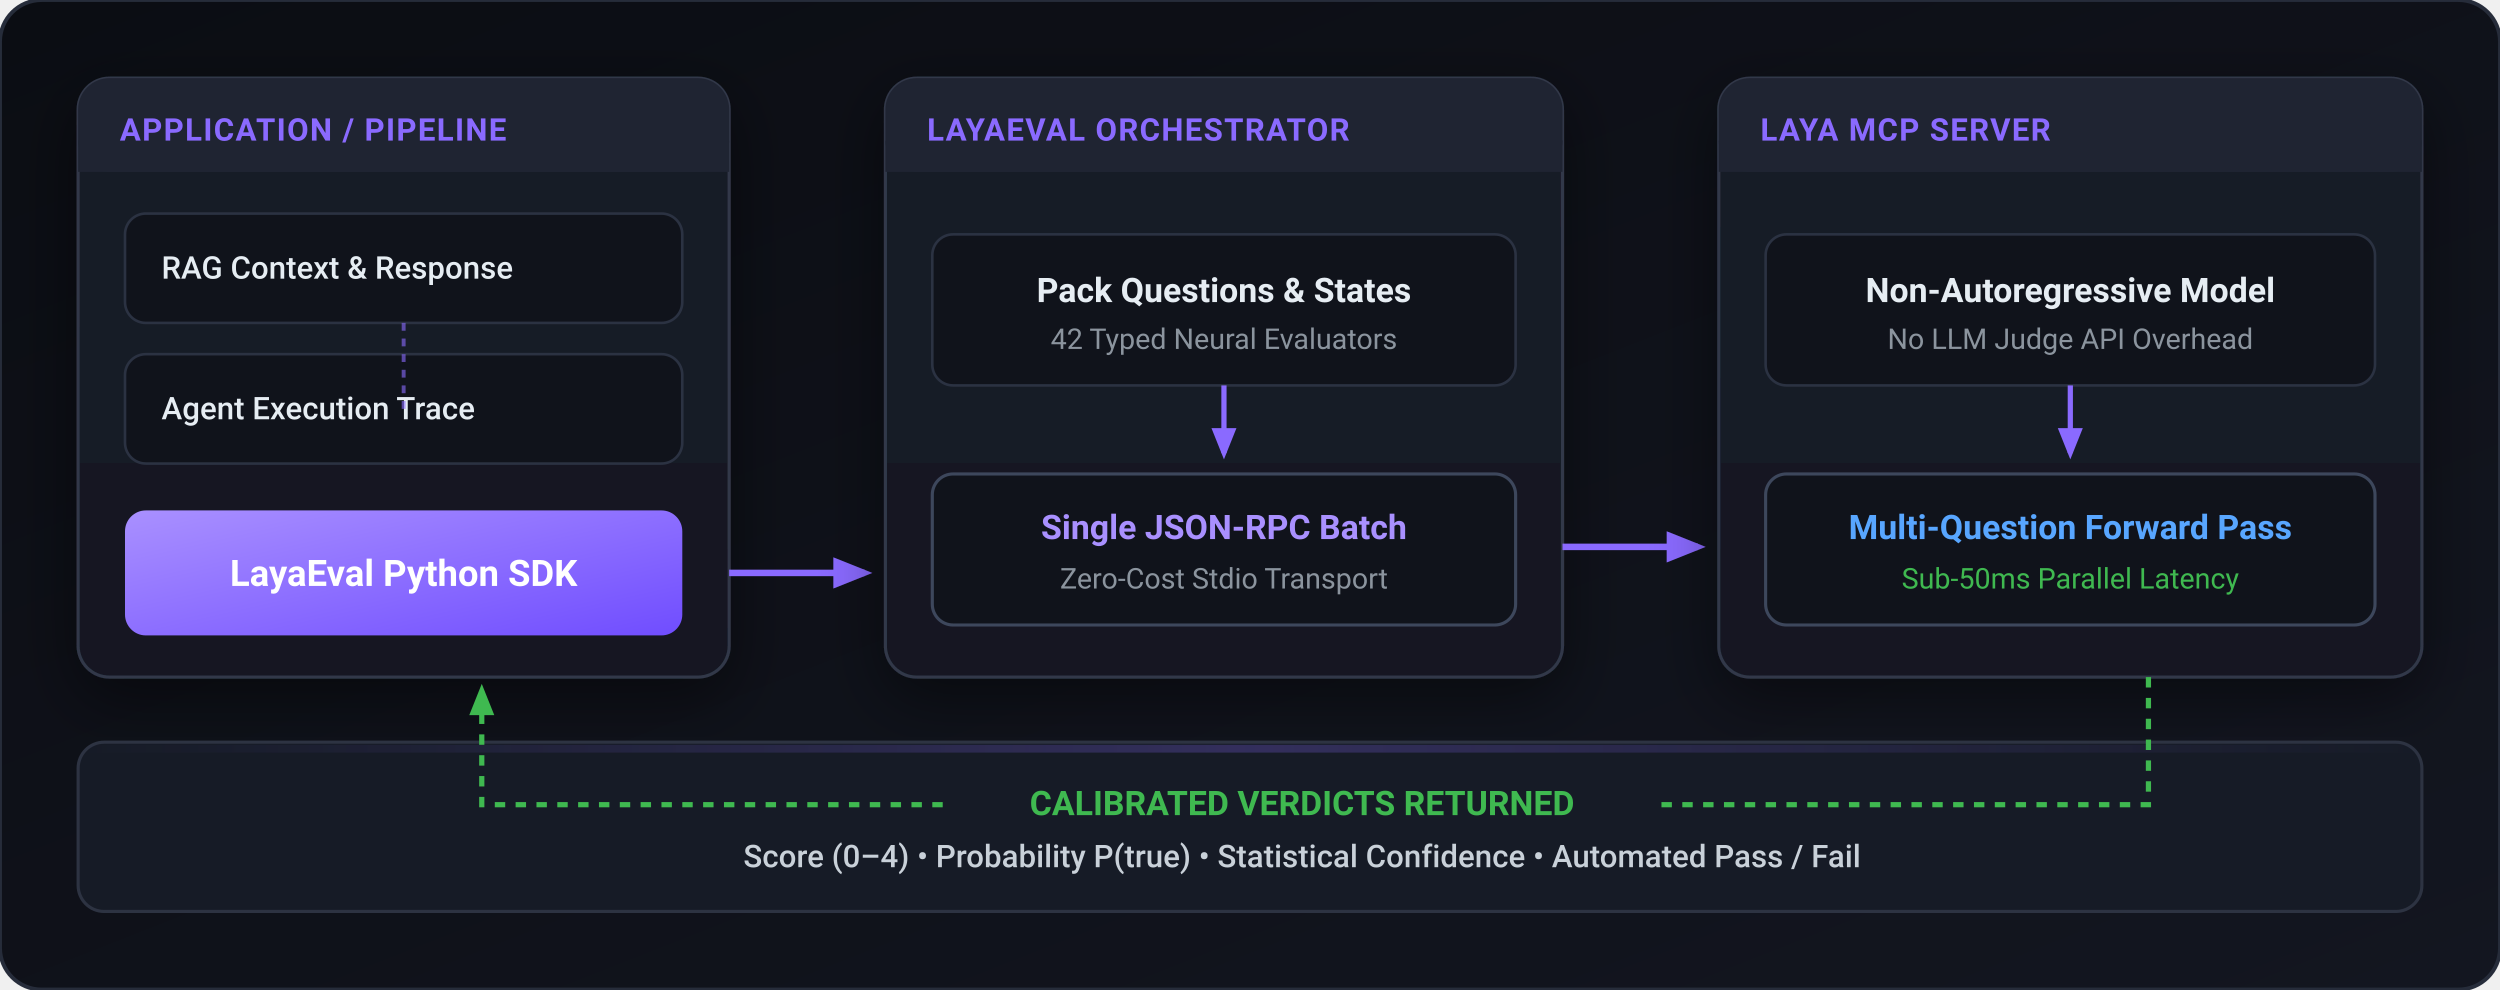
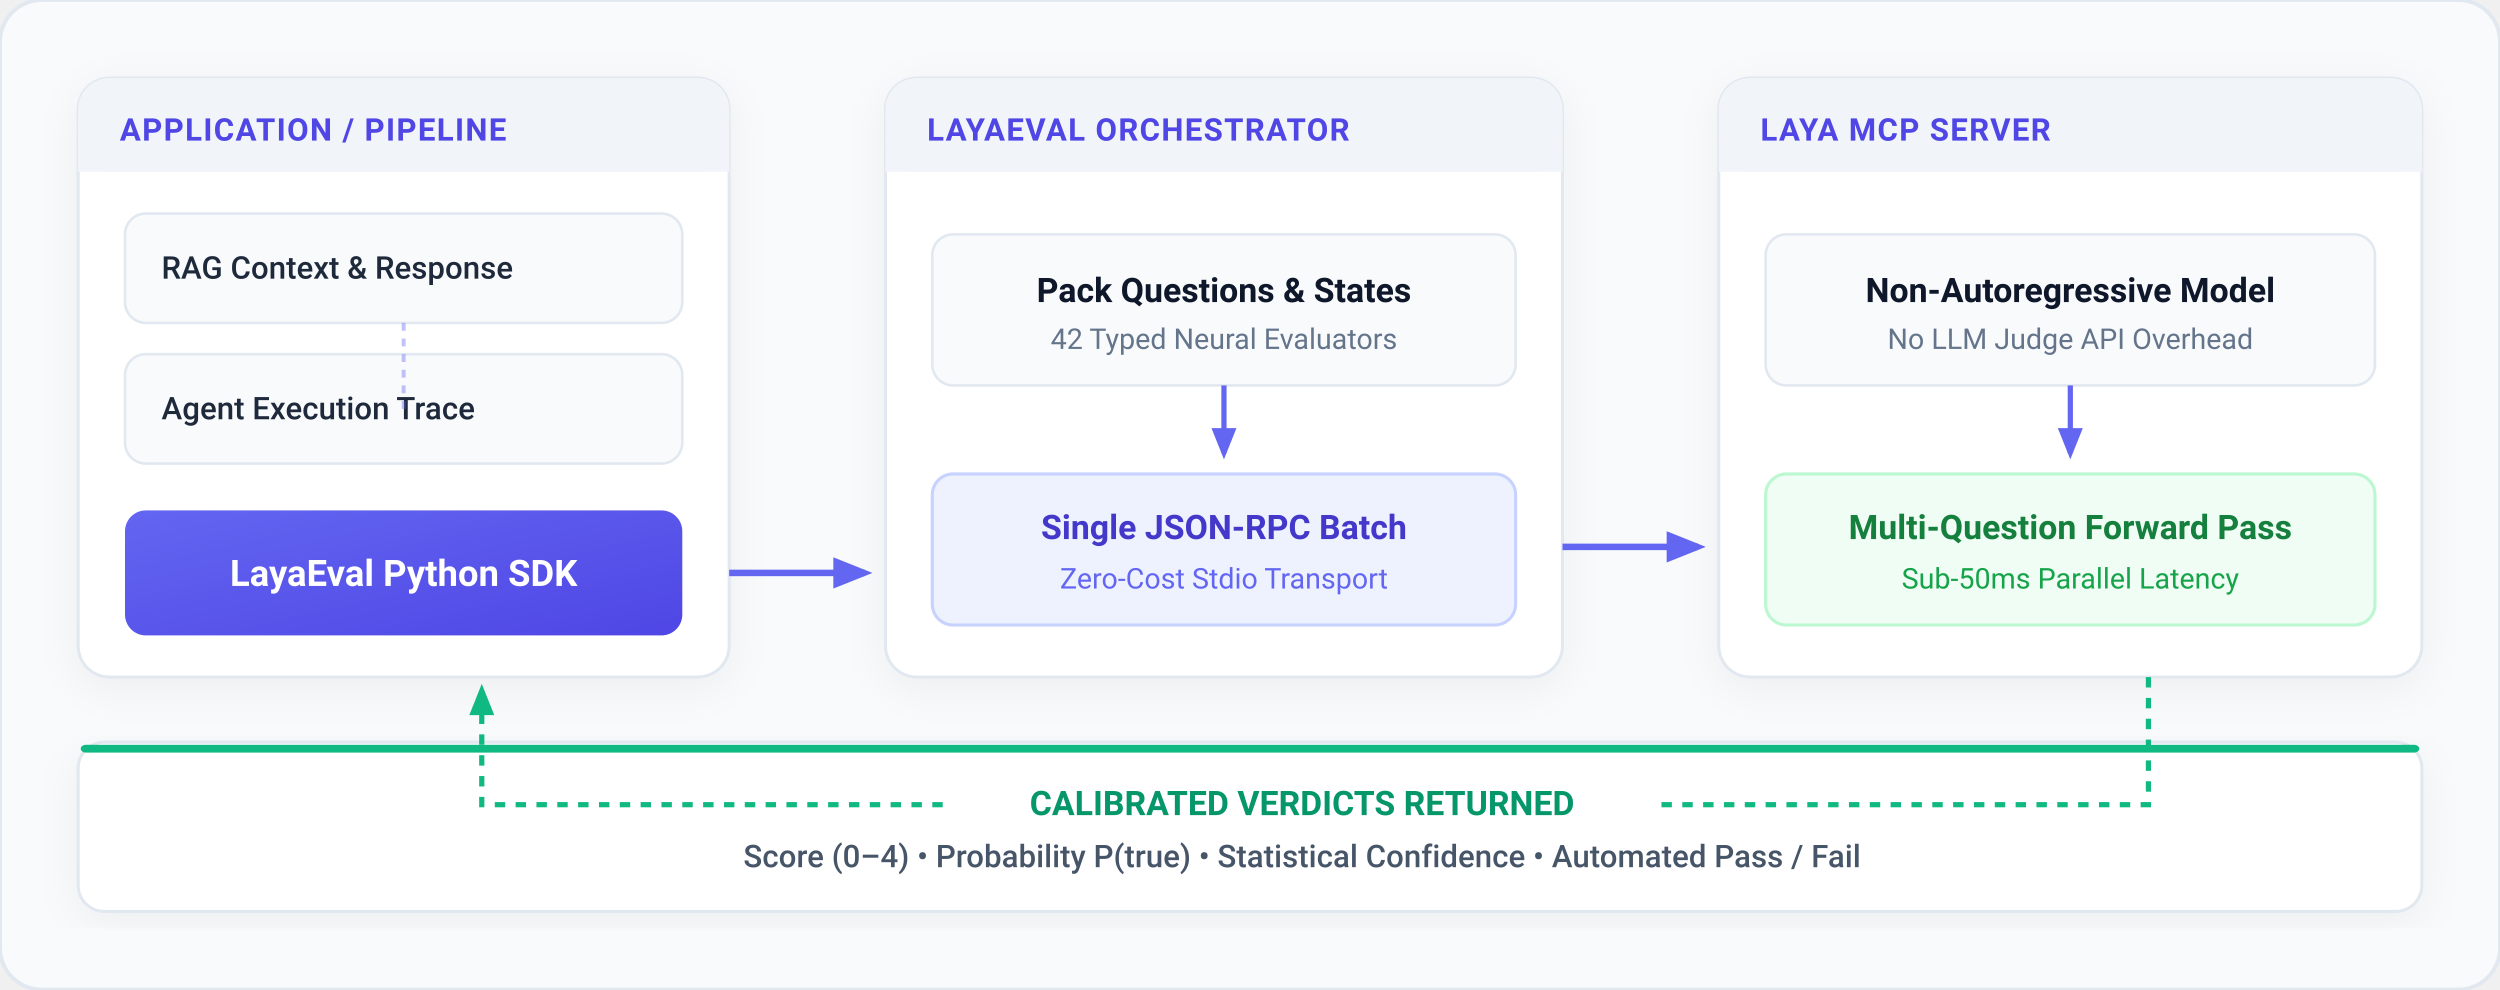
<svg xmlns="http://www.w3.org/2000/svg" viewBox="0 0 960 380" width="100%" height="100%">
  <defs>
-     <linearGradient id="bgGrad" x1="0%" y1="0%" x2="100%" y2="100%">
-       <stop offset="0%" stop-color="#0B0D13" />
-       <stop offset="100%" stop-color="#131620" />
-     </linearGradient>
    <linearGradient id="purpleGrad" x1="0%" y1="0%" x2="100%" y2="100%">
-       <stop offset="0%" stop-color="#A990FF" />
-       <stop offset="100%" stop-color="#704DFF" />
-     </linearGradient>
-     <linearGradient id="cardGrad" x1="0%" y1="0%" x2="0%" y2="100%">
-       <stop offset="0%" stop-color="#1A1E29" />
-       <stop offset="100%" stop-color="#141722" />
-     </linearGradient>
-     <linearGradient id="sheenGrad" x1="0%" y1="0%" x2="100%" y2="0%">
-       <stop offset="0%" stop-color="#8A6AFF" stop-opacity="0" />
-       <stop offset="50%" stop-color="#8A6AFF" stop-opacity="0.25" />
-       <stop offset="100%" stop-color="#8A6AFF" stop-opacity="0" />
+       <stop offset="0%" stop-color="#6366F1" />
+       <stop offset="100%" stop-color="#4F46E5" />
    </linearGradient>
    <marker id="arrow" viewBox="0 0 10 10" refX="8" refY="5" markerWidth="6" markerHeight="6" orient="auto-start-reverse">
-       <path d="M 0 1 L 10 5 L 0 9 z" fill="#8A6AFF" />
+       <path d="M 0 1 L 10 5 L 0 9 z" fill="#6366F1" />
    </marker>
    <marker id="arrowGreen" viewBox="0 0 10 10" refX="8" refY="5" markerWidth="6" markerHeight="6" orient="auto-start-reverse">
-       <path d="M 0 1 L 10 5 L 0 9 z" fill="#3FB950" />
+       <path d="M 0 1 L 10 5 L 0 9 z" fill="#10B981" />
    </marker>
    <filter id="cardShadow" x="-10%" y="-10%" width="120%" height="120%">
-       <feDropShadow dx="0" dy="8" stdDeviation="12" flood-color="#000000" flood-opacity="0.45" />
+       <feDropShadow dx="0" dy="4" stdDeviation="8" flood-color="#0F172A" flood-opacity="0.05" />
    </filter>
  </defs>
-   <rect width="960" height="380" rx="16" fill="url(#bgGrad)" stroke="#262C3A" stroke-width="1.5" />
+   <rect width="960" height="380" rx="16" fill="#F8FAFC" stroke="#E2E8F0" stroke-width="1.5" />
  <g transform="translate(30, 30)">
-     <rect width="250" height="230" rx="12" fill="url(#cardGrad)" stroke="#303848" stroke-width="1.2" filter="url(#cardShadow)" />
-     <rect width="250" height="36" rx="12" fill="#1F2432" />
-     <rect y="24" width="250" height="12" fill="#1F2432" />
-     <text x="16" y="24" font-family="-apple-system, BlinkMacSystemFont, 'Segoe UI', Roboto, Helvetica, Arial, sans-serif" font-size="12" font-weight="700" fill="#8A6AFF" letter-spacing="0.5">APPLICATION / PIPELINE</text>
-     <rect x="18" y="52" width="214" height="42" rx="8" fill="#10131B" stroke="#2B3242" stroke-width="1" />
-     <text x="32" y="77" font-family="-apple-system, BlinkMacSystemFont, 'Segoe UI', Roboto, Helvetica, Arial, sans-serif" font-size="12" font-weight="500" fill="#E6EDF3">RAG Context &amp; Response</text>
-     <rect x="18" y="106" width="214" height="42" rx="8" fill="#10131B" stroke="#2B3242" stroke-width="1" />
-     <text x="32" y="131" font-family="-apple-system, BlinkMacSystemFont, 'Segoe UI', Roboto, Helvetica, Arial, sans-serif" font-size="12" font-weight="500" fill="#E6EDF3">Agent Execution Trace</text>
+     <rect width="250" height="230" rx="12" fill="#FFFFFF" stroke="#E2E8F0" stroke-width="1.2" filter="url(#cardShadow)" />
+     <rect width="250" height="36" rx="12" fill="#F1F5F9" />
+     <rect y="24" width="250" height="12" fill="#F1F5F9" />
+     <text x="16" y="24" font-family="-apple-system, BlinkMacSystemFont, 'Segoe UI', Roboto, Helvetica, Arial, sans-serif" font-size="12" font-weight="700" fill="#4F46E5" letter-spacing="0.5">APPLICATION / PIPELINE</text>
+     <rect x="18" y="52" width="214" height="42" rx="8" fill="#F8FAFC" stroke="#E2E8F0" stroke-width="1" />
+     <text x="32" y="77" font-family="-apple-system, BlinkMacSystemFont, 'Segoe UI', Roboto, Helvetica, Arial, sans-serif" font-size="12" font-weight="500" fill="#1E293B">RAG Context &amp; Response</text>
+     <rect x="18" y="106" width="214" height="42" rx="8" fill="#F8FAFC" stroke="#E2E8F0" stroke-width="1" />
+     <text x="32" y="131" font-family="-apple-system, BlinkMacSystemFont, 'Segoe UI', Roboto, Helvetica, Arial, sans-serif" font-size="12" font-weight="500" fill="#1E293B">Agent Execution Trace</text>
    <rect x="18" y="166" width="214" height="48" rx="8" fill="url(#purpleGrad)" />
    <text x="125" y="195" font-family="-apple-system, BlinkMacSystemFont, 'Segoe UI', Roboto, Helvetica, Arial, sans-serif" font-size="14" font-weight="700" fill="#FFFFFF" text-anchor="middle">LayaEval Python SDK</text>
  </g>
-   <path d="M 155 124 L 155 160" stroke="#8A6AFF" stroke-width="1.5" stroke-dasharray="3,3" opacity="0.6" />
-   <path d="M 280 220 L 332 220" stroke="#8A6AFF" stroke-width="2.5" marker-end="url(#arrow)" />
+   <path d="M 155 124 L 155 160" stroke="#6366F1" stroke-width="1.5" stroke-dasharray="3,3" opacity="0.4" />
+   <path d="M 280 220 L 332 220" stroke="#6366F1" stroke-width="2.5" marker-end="url(#arrow)" />
  <g transform="translate(340, 30)">
-     <rect width="260" height="230" rx="12" fill="url(#cardGrad)" stroke="#303848" stroke-width="1.2" filter="url(#cardShadow)" />
-     <rect width="260" height="36" rx="12" fill="#1F2432" />
-     <rect y="24" width="260" height="12" fill="#1F2432" />
-     <text x="16" y="24" font-family="-apple-system, BlinkMacSystemFont, 'Segoe UI', Roboto, Helvetica, Arial, sans-serif" font-size="12" font-weight="700" fill="#8A6AFF" letter-spacing="0.5">LAYAEVAL ORCHESTRATOR</text>
-     <rect x="18" y="60" width="224" height="58" rx="8" fill="#10131B" stroke="#2B3242" stroke-width="1" />
-     <text x="130" y="86" font-family="-apple-system, BlinkMacSystemFont, 'Segoe UI', Roboto, Helvetica, Arial, sans-serif" font-size="13" font-weight="600" fill="#E6EDF3" text-anchor="middle">Pack Questions &amp; States</text>
-     <text x="130" y="104" font-family="-apple-system, BlinkMacSystemFont, 'Segoe UI', Roboto, Helvetica, Arial, sans-serif" font-size="11" fill="#8B949E" text-anchor="middle">42 Typed Neural Evaluators</text>
-     <path d="M 130 118 L 130 144" stroke="#8A6AFF" stroke-width="2" marker-end="url(#arrow)" />
-     <rect x="18" y="152" width="224" height="58" rx="8" fill="#10131B" stroke="#3D475C" stroke-width="1.2" />
-     <text x="130" y="177" font-family="-apple-system, BlinkMacSystemFont, 'Segoe UI', Roboto, Helvetica, Arial, sans-serif" font-size="13" font-weight="600" fill="#A990FF" text-anchor="middle">Single JSON-RPC Batch</text>
-     <text x="130" y="196" font-family="-apple-system, BlinkMacSystemFont, 'Segoe UI', Roboto, Helvetica, Arial, sans-serif" font-size="11" fill="#8B949E" text-anchor="middle">Zero-Cost Stdio Transport</text>
+     <rect width="260" height="230" rx="12" fill="#FFFFFF" stroke="#E2E8F0" stroke-width="1.2" filter="url(#cardShadow)" />
+     <rect width="260" height="36" rx="12" fill="#F1F5F9" />
+     <rect y="24" width="260" height="12" fill="#F1F5F9" />
+     <text x="16" y="24" font-family="-apple-system, BlinkMacSystemFont, 'Segoe UI', Roboto, Helvetica, Arial, sans-serif" font-size="12" font-weight="700" fill="#4F46E5" letter-spacing="0.5">LAYAEVAL ORCHESTRATOR</text>
+     <rect x="18" y="60" width="224" height="58" rx="8" fill="#F8FAFC" stroke="#E2E8F0" stroke-width="1" />
+     <text x="130" y="86" font-family="-apple-system, BlinkMacSystemFont, 'Segoe UI', Roboto, Helvetica, Arial, sans-serif" font-size="13" font-weight="600" fill="#0F172A" text-anchor="middle">Pack Questions &amp; States</text>
+     <text x="130" y="104" font-family="-apple-system, BlinkMacSystemFont, 'Segoe UI', Roboto, Helvetica, Arial, sans-serif" font-size="11" fill="#64748B" text-anchor="middle">42 Typed Neural Evaluators</text>
+     <path d="M 130 118 L 130 144" stroke="#6366F1" stroke-width="2" marker-end="url(#arrow)" />
+     <rect x="18" y="152" width="224" height="58" rx="8" fill="#EEF2FF" stroke="#C7D2FE" stroke-width="1.2" />
+     <text x="130" y="177" font-family="-apple-system, BlinkMacSystemFont, 'Segoe UI', Roboto, Helvetica, Arial, sans-serif" font-size="13" font-weight="600" fill="#4338CA" text-anchor="middle">Single JSON-RPC Batch</text>
+     <text x="130" y="196" font-family="-apple-system, BlinkMacSystemFont, 'Segoe UI', Roboto, Helvetica, Arial, sans-serif" font-size="11" fill="#6366F1" text-anchor="middle">Zero-Cost Stdio Transport</text>
  </g>
-   <path d="M 600 210 L 652 210" stroke="#8A6AFF" stroke-width="2.5" marker-end="url(#arrow)" />
+   <path d="M 600 210 L 652 210" stroke="#6366F1" stroke-width="2.5" marker-end="url(#arrow)" />
  <g transform="translate(660, 30)">
-     <rect width="270" height="230" rx="12" fill="url(#cardGrad)" stroke="#303848" stroke-width="1.2" filter="url(#cardShadow)" />
-     <rect width="270" height="36" rx="12" fill="#1F2432" />
-     <rect y="24" width="270" height="12" fill="#1F2432" />
-     <text x="16" y="24" font-family="-apple-system, BlinkMacSystemFont, 'Segoe UI', Roboto, Helvetica, Arial, sans-serif" font-size="12" font-weight="700" fill="#8A6AFF" letter-spacing="0.5">LAYA MCP SERVER</text>
-     <rect x="18" y="60" width="234" height="58" rx="8" fill="#10131B" stroke="#2B3242" stroke-width="1" />
-     <text x="135" y="86" font-family="-apple-system, BlinkMacSystemFont, 'Segoe UI', Roboto, Helvetica, Arial, sans-serif" font-size="13" font-weight="600" fill="#E6EDF3" text-anchor="middle">Non-Autoregressive Model</text>
-     <text x="135" y="104" font-family="-apple-system, BlinkMacSystemFont, 'Segoe UI', Roboto, Helvetica, Arial, sans-serif" font-size="11" fill="#8B949E" text-anchor="middle">No LLM Judge API Overhead</text>
-     <path d="M 135 118 L 135 144" stroke="#8A6AFF" stroke-width="2" marker-end="url(#arrow)" />
-     <rect x="18" y="152" width="234" height="58" rx="8" fill="#10131B" stroke="#3D475C" stroke-width="1.2" />
-     <text x="135" y="177" font-family="-apple-system, BlinkMacSystemFont, 'Segoe UI', Roboto, Helvetica, Arial, sans-serif" font-size="13" font-weight="600" fill="#58A6FF" text-anchor="middle">Multi-Question Forward Pass</text>
-     <text x="135" y="196" font-family="-apple-system, BlinkMacSystemFont, 'Segoe UI', Roboto, Helvetica, Arial, sans-serif" font-size="11" fill="#3FB950" text-anchor="middle">Sub-50ms Parallel Latency</text>
+     <rect width="270" height="230" rx="12" fill="#FFFFFF" stroke="#E2E8F0" stroke-width="1.2" filter="url(#cardShadow)" />
+     <rect width="270" height="36" rx="12" fill="#F1F5F9" />
+     <rect y="24" width="270" height="12" fill="#F1F5F9" />
+     <text x="16" y="24" font-family="-apple-system, BlinkMacSystemFont, 'Segoe UI', Roboto, Helvetica, Arial, sans-serif" font-size="12" font-weight="700" fill="#4F46E5" letter-spacing="0.5">LAYA MCP SERVER</text>
+     <rect x="18" y="60" width="234" height="58" rx="8" fill="#F8FAFC" stroke="#E2E8F0" stroke-width="1" />
+     <text x="135" y="86" font-family="-apple-system, BlinkMacSystemFont, 'Segoe UI', Roboto, Helvetica, Arial, sans-serif" font-size="13" font-weight="600" fill="#0F172A" text-anchor="middle">Non-Autoregressive Model</text>
+     <text x="135" y="104" font-family="-apple-system, BlinkMacSystemFont, 'Segoe UI', Roboto, Helvetica, Arial, sans-serif" font-size="11" fill="#64748B" text-anchor="middle">No LLM Judge API Overhead</text>
+     <path d="M 135 118 L 135 144" stroke="#6366F1" stroke-width="2" marker-end="url(#arrow)" />
+     <rect x="18" y="152" width="234" height="58" rx="8" fill="#F0FDF4" stroke="#BBF7D0" stroke-width="1.2" />
+     <text x="135" y="177" font-family="-apple-system, BlinkMacSystemFont, 'Segoe UI', Roboto, Helvetica, Arial, sans-serif" font-size="13" font-weight="600" fill="#15803D" text-anchor="middle">Multi-Question Forward Pass</text>
+     <text x="135" y="196" font-family="-apple-system, BlinkMacSystemFont, 'Segoe UI', Roboto, Helvetica, Arial, sans-serif" font-size="11" fill="#16A34A" text-anchor="middle">Sub-50ms Parallel Latency</text>
  </g>
  <g transform="translate(30, 285)">
-     <rect width="900" height="65" rx="10" fill="#161B26" stroke="#2D3342" stroke-width="1.2" />
-     <rect x="1" y="1" width="898" height="3" rx="2" fill="url(#sheenGrad)" />
-     <path d="M 795 -25 L 795 24 L 155 24 L 155 -20" stroke="#3FB950" stroke-width="2" fill="none" stroke-dasharray="4,4" marker-end="url(#arrowGreen)" />
-     <rect x="335" y="14" width="270" height="20" rx="4" fill="#161B26" />
-     <text x="470" y="28" font-family="-apple-system, BlinkMacSystemFont, 'Segoe UI', Roboto, Helvetica, Arial, sans-serif" font-size="13" font-weight="700" fill="#3FB950" text-anchor="middle">CALIBRATED VERDICTS RETURNED</text>
-     <text x="470" y="48" font-family="-apple-system, BlinkMacSystemFont, 'Segoe UI', Roboto, Helvetica, Arial, sans-serif" font-size="12" font-weight="500" fill="#C9D1D9" text-anchor="middle">Score (0–4) • Probability P(true) • Statistical Confidence • Automated Pass / Fail</text>
+     <rect width="900" height="65" rx="10" fill="#FFFFFF" stroke="#E2E8F0" stroke-width="1.2" filter="url(#cardShadow)" />
+     <rect x="1" y="1" width="898" height="3" rx="2" fill="#10B981" />
+     <path d="M 795 -25 L 795 24 L 155 24 L 155 -20" stroke="#10B981" stroke-width="2" fill="none" stroke-dasharray="4,4" marker-end="url(#arrowGreen)" />
+     <rect x="335" y="14" width="270" height="20" rx="4" fill="#FFFFFF" />
+     <text x="470" y="28" font-family="-apple-system, BlinkMacSystemFont, 'Segoe UI', Roboto, Helvetica, Arial, sans-serif" font-size="13" font-weight="700" fill="#059669" text-anchor="middle">CALIBRATED VERDICTS RETURNED</text>
+     <text x="470" y="48" font-family="-apple-system, BlinkMacSystemFont, 'Segoe UI', Roboto, Helvetica, Arial, sans-serif" font-size="12" font-weight="500" fill="#475569" text-anchor="middle">Score (0–4) • Probability P(true) • Statistical Confidence • Automated Pass / Fail</text>
  </g>
</svg>
